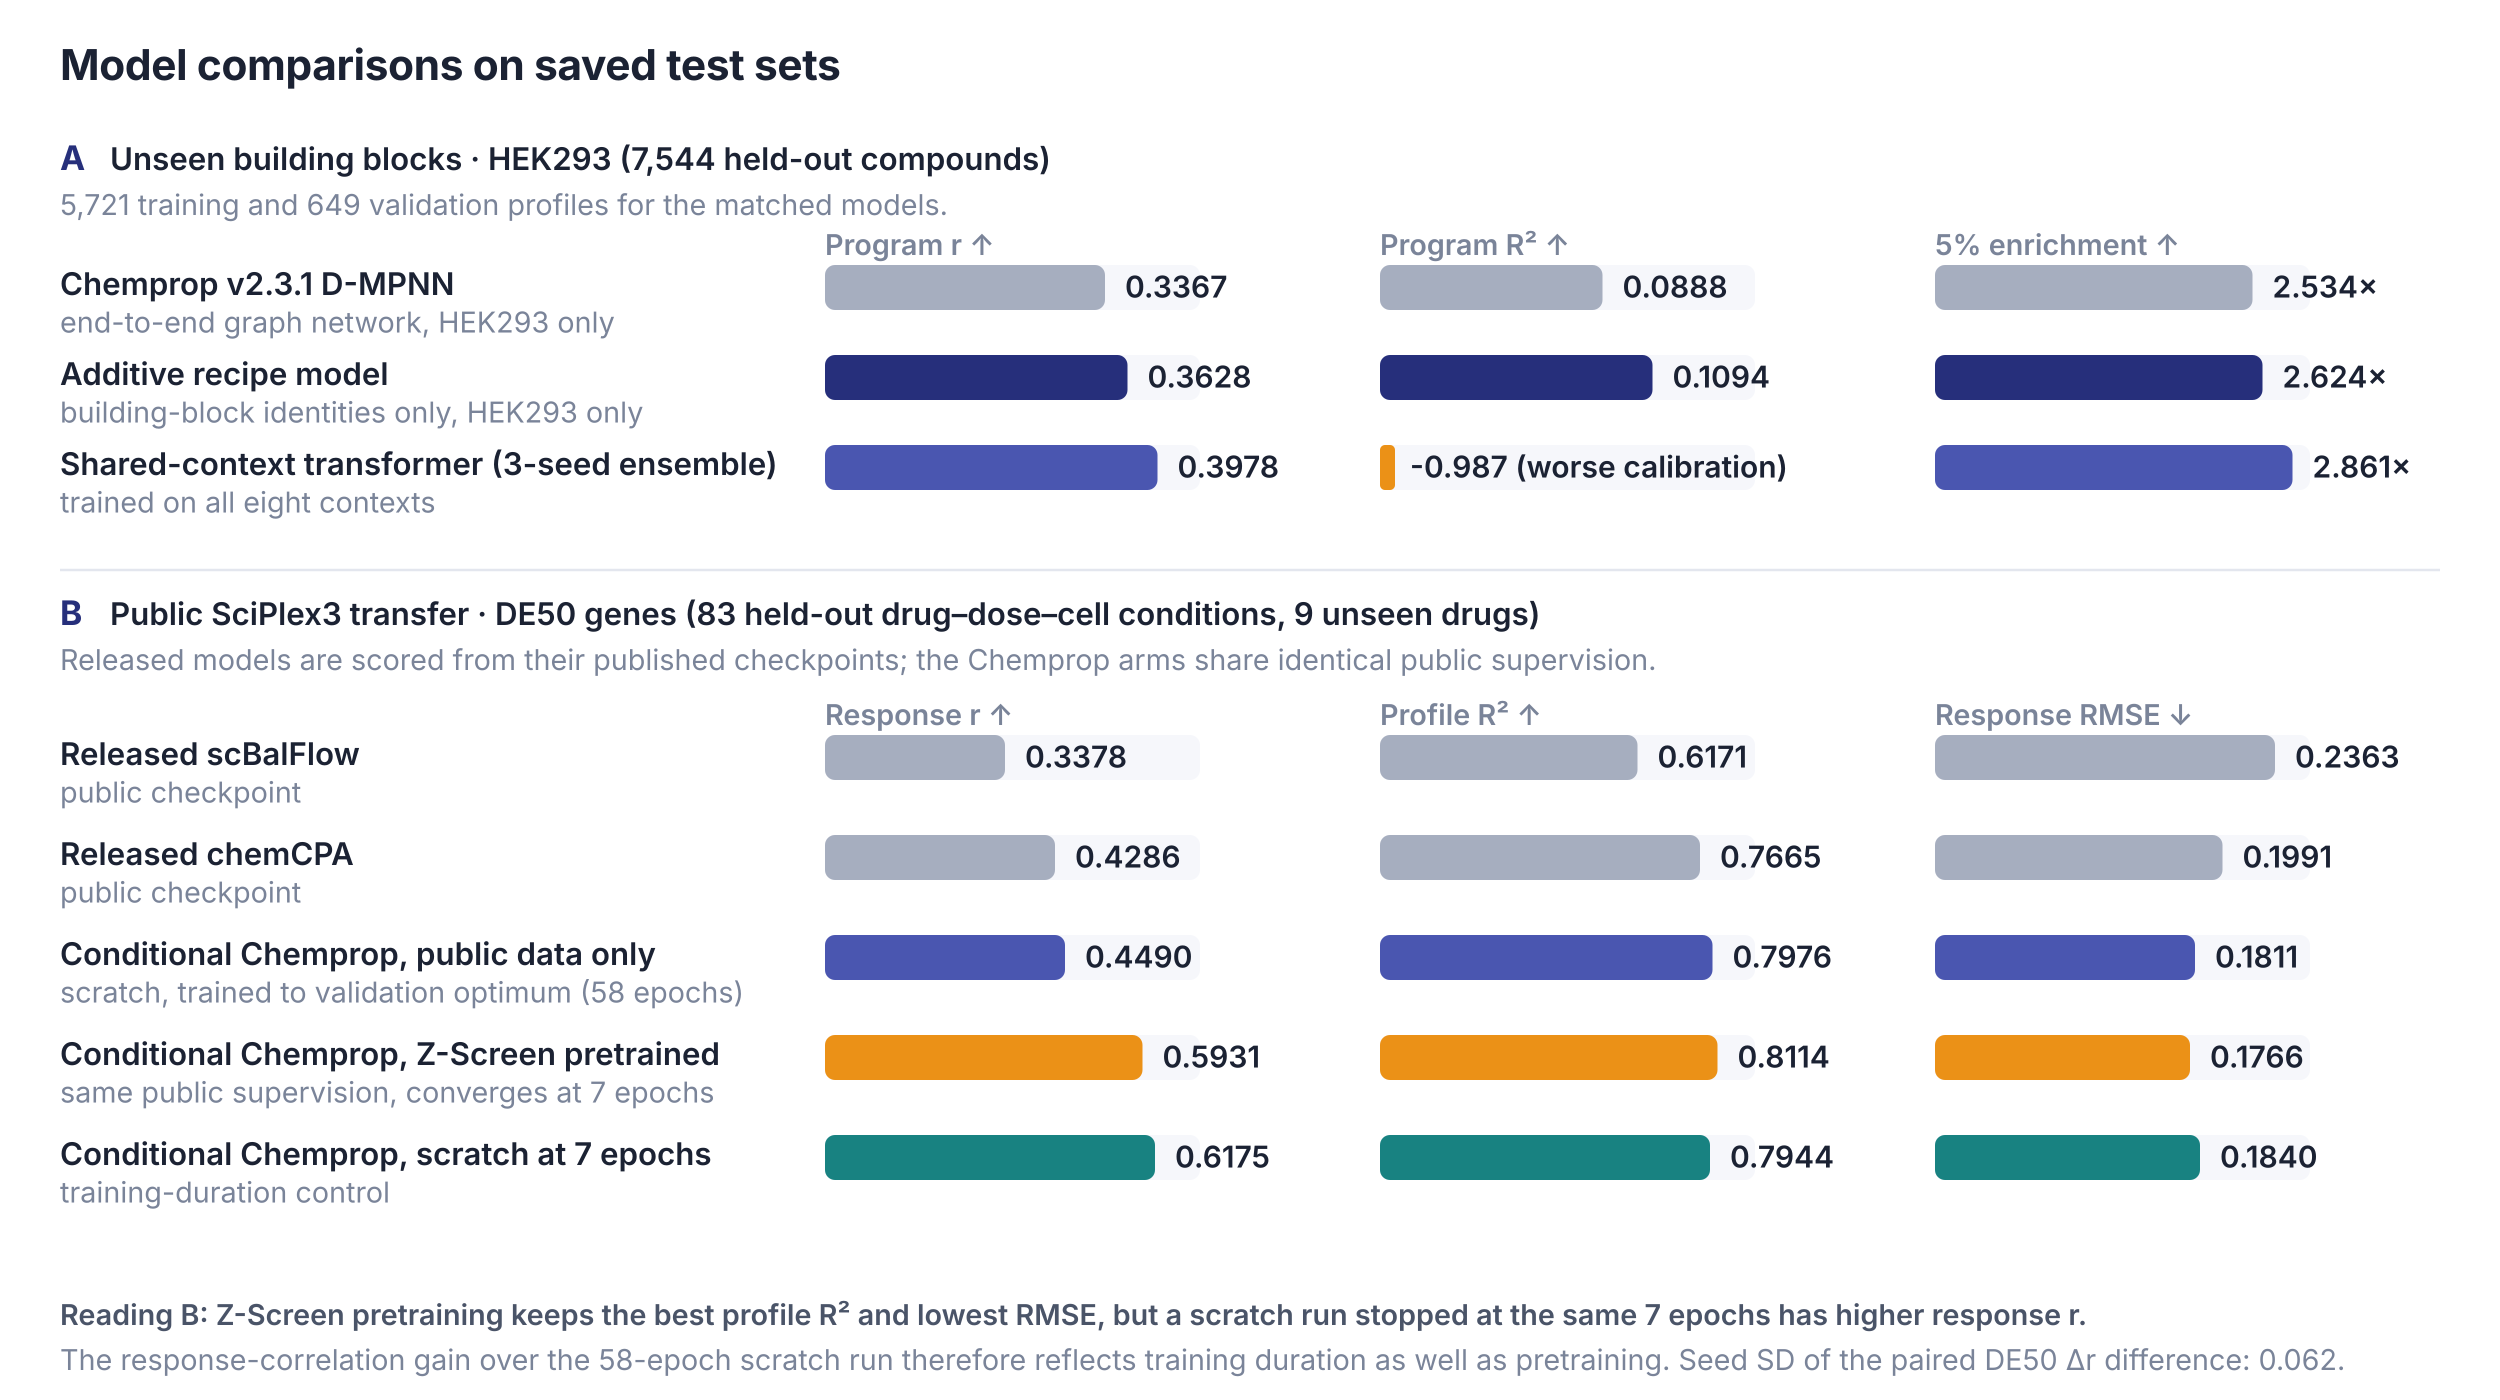
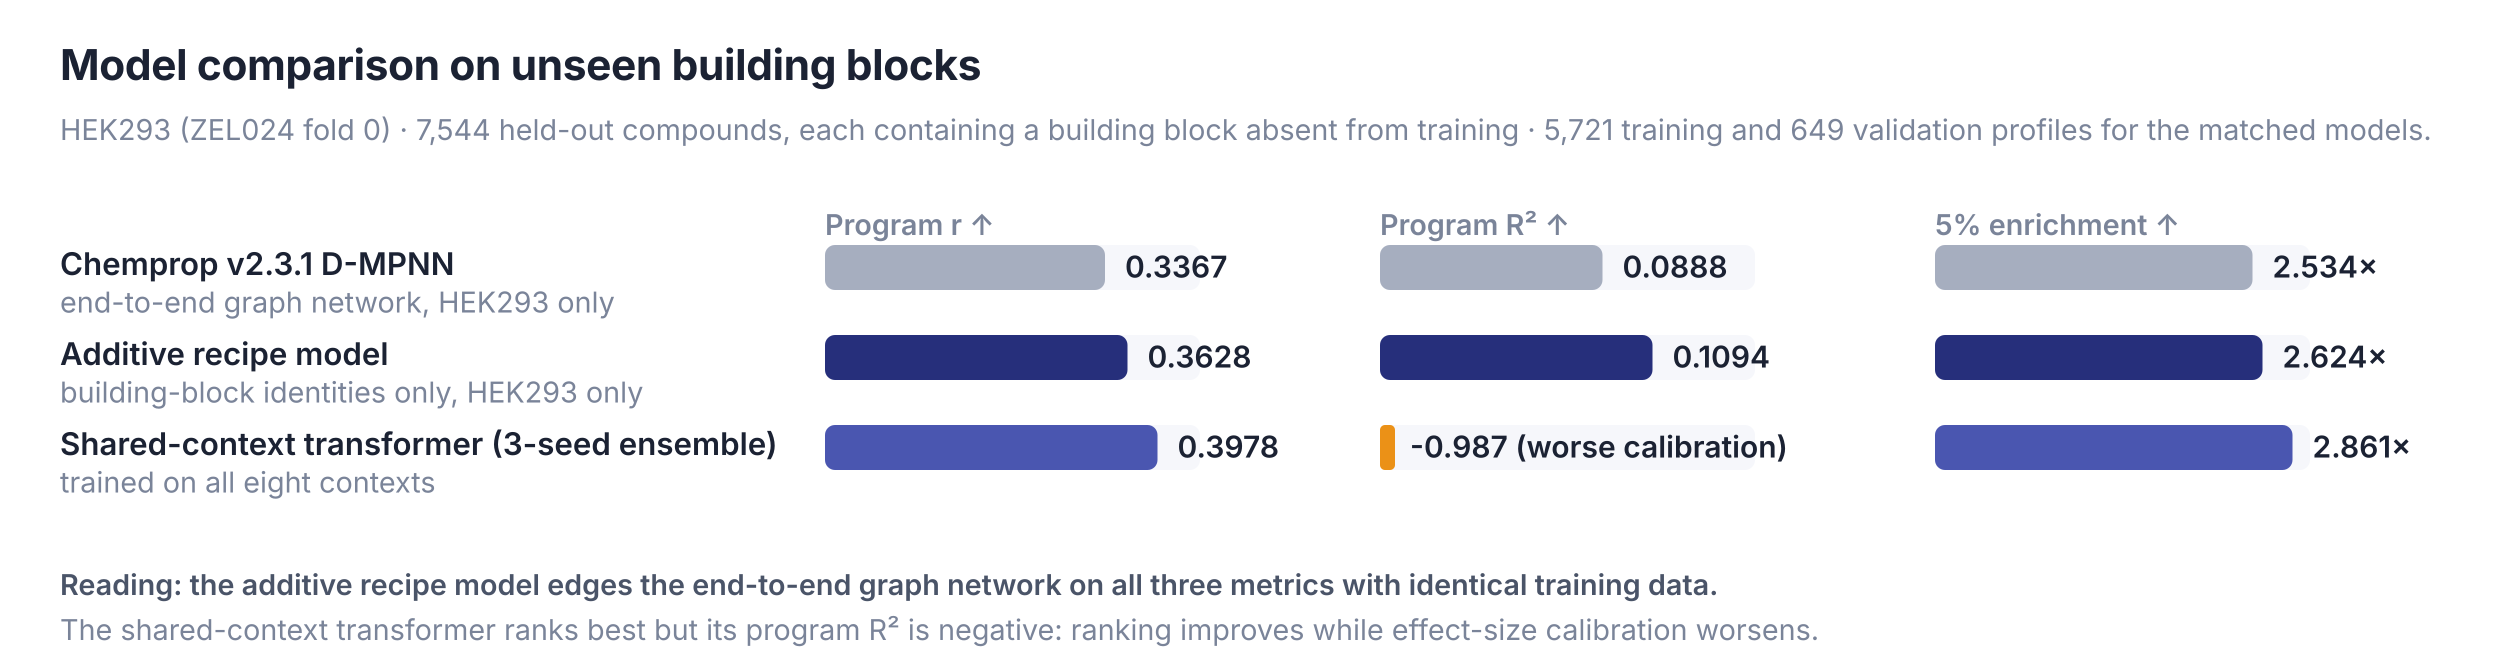
- <svg xmlns="http://www.w3.org/2000/svg" viewBox="0 0 1000 560" width="1000" height="560" role="img" aria-label="Model comparisons on saved test sets: unseen building blocks in HEK293 and public SciPlex3 transfer" font-family="Inter, &quot;Segoe UI&quot;, system-ui, -apple-system, Roboto, Helvetica, Arial, sans-serif">
+ <svg xmlns="http://www.w3.org/2000/svg" viewBox="0 0 1000 268" width="1000" height="268" role="img" aria-label="Model comparison on unseen building blocks in HEK293" font-family="Inter, &quot;Segoe UI&quot;, system-ui, -apple-system, Roboto, Helvetica, Arial, sans-serif">
  <style>
  text{fill:#1B2233}
  .t-title{font-size:17px;font-weight:700;fill:#1B2233;letter-spacing:-0.01em}
  .t-sub{font-size:13px;fill:#4A5468}
  .t-panel{font-size:13.5px;font-weight:700;fill:#262F7B}
  .t-lbl{font-size:12.5px;fill:#1B2233}
  .t-lbl2{font-size:11.5px;fill:#4A5468}
  .t-ax{font-size:11.5px;fill:#7A8499}
  .t-num{font-size:12px;font-weight:600;fill:#1B2233;font-variant-numeric:tabular-nums}
  .t-numw{font-size:12px;font-weight:600;fill:#fff;font-variant-numeric:tabular-nums}
  .t-big{font-size:26px;font-weight:800;fill:#262F7B;letter-spacing:-0.02em;font-variant-numeric:tabular-nums}
  .t-note{font-size:11.5px;fill:#7A8499}
  .t-card{font-size:13px;font-weight:700;fill:#262F7B;letter-spacing:0.02em}
  .t-line{font-size:11.8px;fill:#1B2233}
  .t-kick{font-size:10.5px;font-weight:700;fill:#EB9117;letter-spacing:0.12em}
  .grid{stroke:#E3E6EE;stroke-width:1}
  .axis{stroke:#D6DAE4;stroke-width:1}
</style>
-   <rect width="1000" height="560" fill="#FFFFFF" />
-   <text x="24" y="32" class="t-title">Model comparisons on saved test sets</text>
-   <text x="24" y="68" class="t-panel">A</text>
-   <text x="44" y="68" class="t-lbl" font-weight="600">Unseen building blocks · HEK293 (7,544 held-out compounds)</text>
-   <text x="24" y="86" class="t-note">5,721 training and 649 validation profiles for the matched models.</text>
-   <text x="330" y="102" class="t-ax" font-weight="600">Program r ↑</text>
-   <text x="552" y="102" class="t-ax" font-weight="600">Program R² ↑</text>
-   <text x="774" y="102" class="t-ax" font-weight="600">5% enrichment ↑</text>
-   <text x="24" y="118" class="t-lbl" font-weight="600">Chemprop v2.3.1 D-MPNN</text>
-   <text x="24" y="133" class="t-note">end-to-end graph network, HEK293 only</text>
-   <rect x="330" y="106" width="150" height="18" rx="4" ry="4" fill="#F6F7FB" />
-   <rect x="330" y="106" width="112" height="18" rx="4" ry="4" fill="#A6AEBF" />
-   <text x="450" y="119" class="t-num">0.3367</text>
-   <rect x="552" y="106" width="150" height="18" rx="4" ry="4" fill="#F6F7FB" />
-   <rect x="552" y="106" width="89" height="18" rx="4" ry="4" fill="#A6AEBF" />
-   <text x="649" y="119" class="t-num">0.0888</text>
-   <rect x="774" y="106" width="150" height="18" rx="4" ry="4" fill="#F6F7FB" />
-   <rect x="774" y="106" width="127" height="18" rx="4" ry="4" fill="#A6AEBF" />
-   <text x="909" y="119" class="t-num">2.534×</text>
-   <text x="24" y="154" class="t-lbl" font-weight="600">Additive recipe model</text>
-   <text x="24" y="169" class="t-note">building-block identities only, HEK293 only</text>
-   <rect x="330" y="142" width="150" height="18" rx="4" ry="4" fill="#F6F7FB" />
-   <rect x="330" y="142" width="121" height="18" rx="4" ry="4" fill="#262F7B" />
-   <text x="459" y="155" class="t-num">0.3628</text>
-   <rect x="552" y="142" width="150" height="18" rx="4" ry="4" fill="#F6F7FB" />
-   <rect x="552" y="142" width="109" height="18" rx="4" ry="4" fill="#262F7B" />
-   <text x="669" y="155" class="t-num">0.1094</text>
-   <rect x="774" y="142" width="150" height="18" rx="4" ry="4" fill="#F6F7FB" />
-   <rect x="774" y="142" width="131" height="18" rx="4" ry="4" fill="#262F7B" />
-   <text x="913" y="155" class="t-num">2.624×</text>
-   <text x="24" y="190" class="t-lbl" font-weight="600">Shared-context transformer (3-seed ensemble)</text>
-   <text x="24" y="205" class="t-note">trained on all eight contexts</text>
-   <rect x="330" y="178" width="150" height="18" rx="4" ry="4" fill="#F6F7FB" />
-   <rect x="330" y="178" width="133" height="18" rx="4" ry="4" fill="#4A56B0" />
-   <text x="471" y="191" class="t-num">0.3978</text>
-   <rect x="552" y="178" width="150" height="18" rx="4" ry="4" fill="#F6F7FB" />
-   <rect x="552" y="178" width="6" height="18" rx="2" ry="2" fill="#EB9117" />
-   <text x="564" y="191" class="t-num" fill="#B86B07">-0.987 (worse calibration)</text>
-   <rect x="774" y="178" width="150" height="18" rx="4" ry="4" fill="#F6F7FB" />
-   <rect x="774" y="178" width="143" height="18" rx="4" ry="4" fill="#4A56B0" />
-   <text x="925" y="191" class="t-num">2.861×</text>
-   <line x1="24" y1="228" x2="976" y2="228" stroke="#E3E6EE" />
-   <text x="24" y="250" class="t-panel">B</text>
-   <text x="44" y="250" class="t-lbl" font-weight="600">Public SciPlex3 transfer · DE50 genes (83 held-out drug–dose–cell conditions, 9 unseen drugs)</text>
-   <text x="24" y="268" class="t-note">Released models are scored from their published checkpoints; the Chemprop arms share identical public supervision.</text>
-   <text x="330" y="290" class="t-ax" font-weight="600">Response r ↑</text>
-   <text x="552" y="290" class="t-ax" font-weight="600">Profile R² ↑</text>
-   <text x="774" y="290" class="t-ax" font-weight="600">Response RMSE ↓</text>
-   <text x="24" y="306" class="t-lbl" font-weight="600">Released scBalFlow</text>
-   <text x="24" y="321" class="t-note">public checkpoint</text>
-   <rect x="330" y="294" width="150" height="18" rx="4" ry="4" fill="#F6F7FB" />
-   <rect x="330" y="294" width="72" height="18" rx="4" ry="4" fill="#A6AEBF" />
-   <text x="410" y="307" class="t-num">0.3378</text>
-   <rect x="552" y="294" width="150" height="18" rx="4" ry="4" fill="#F6F7FB" />
-   <rect x="552" y="294" width="103" height="18" rx="4" ry="4" fill="#A6AEBF" />
-   <text x="663" y="307" class="t-num">0.6171</text>
-   <rect x="774" y="294" width="150" height="18" rx="4" ry="4" fill="#F6F7FB" />
-   <rect x="774" y="294" width="136" height="18" rx="4" ry="4" fill="#A6AEBF" />
-   <text x="918" y="307" class="t-num">0.2363</text>
-   <text x="24" y="346" class="t-lbl" font-weight="600">Released chemCPA</text>
-   <text x="24" y="361" class="t-note">public checkpoint</text>
-   <rect x="330" y="334" width="150" height="18" rx="4" ry="4" fill="#F6F7FB" />
-   <rect x="330" y="334" width="92" height="18" rx="4" ry="4" fill="#A6AEBF" />
-   <text x="430" y="347" class="t-num">0.4286</text>
-   <rect x="552" y="334" width="150" height="18" rx="4" ry="4" fill="#F6F7FB" />
-   <rect x="552" y="334" width="128" height="18" rx="4" ry="4" fill="#A6AEBF" />
-   <text x="688" y="347" class="t-num">0.7665</text>
-   <rect x="774" y="334" width="150" height="18" rx="4" ry="4" fill="#F6F7FB" />
-   <rect x="774" y="334" width="115" height="18" rx="4" ry="4" fill="#A6AEBF" />
-   <text x="897" y="347" class="t-num">0.1991</text>
-   <text x="24" y="386" class="t-lbl" font-weight="600">Conditional Chemprop, public data only</text>
-   <text x="24" y="401" class="t-note">scratch, trained to validation optimum (58 epochs)</text>
-   <rect x="330" y="374" width="150" height="18" rx="4" ry="4" fill="#F6F7FB" />
-   <rect x="330" y="374" width="96" height="18" rx="4" ry="4" fill="#4A56B0" />
-   <text x="434" y="387" class="t-num">0.4490</text>
-   <rect x="552" y="374" width="150" height="18" rx="4" ry="4" fill="#F6F7FB" />
-   <rect x="552" y="374" width="133" height="18" rx="4" ry="4" fill="#4A56B0" />
-   <text x="693" y="387" class="t-num">0.7976</text>
-   <rect x="774" y="374" width="150" height="18" rx="4" ry="4" fill="#F6F7FB" />
-   <rect x="774" y="374" width="104" height="18" rx="4" ry="4" fill="#4A56B0" />
-   <text x="886" y="387" class="t-num">0.1811</text>
-   <text x="24" y="426" class="t-lbl" font-weight="600">Conditional Chemprop, Z-Screen pretrained</text>
-   <text x="24" y="441" class="t-note">same public supervision, converges at 7 epochs</text>
-   <rect x="330" y="414" width="150" height="18" rx="4" ry="4" fill="#F6F7FB" />
-   <rect x="330" y="414" width="127" height="18" rx="4" ry="4" fill="#EB9117" />
-   <text x="465" y="427" class="t-num">0.5931</text>
-   <rect x="552" y="414" width="150" height="18" rx="4" ry="4" fill="#F6F7FB" />
-   <rect x="552" y="414" width="135" height="18" rx="4" ry="4" fill="#EB9117" />
-   <text x="695" y="427" class="t-num">0.8114</text>
-   <rect x="774" y="414" width="150" height="18" rx="4" ry="4" fill="#F6F7FB" />
-   <rect x="774" y="414" width="102" height="18" rx="4" ry="4" fill="#EB9117" />
-   <text x="884" y="427" class="t-num">0.1766</text>
-   <text x="24" y="466" class="t-lbl" font-weight="600">Conditional Chemprop, scratch at 7 epochs</text>
-   <text x="24" y="481" class="t-note">training-duration control</text>
-   <rect x="330" y="454" width="150" height="18" rx="4" ry="4" fill="#F6F7FB" />
-   <rect x="330" y="454" width="132" height="18" rx="4" ry="4" fill="#188281" />
-   <text x="470" y="467" class="t-num">0.6175</text>
-   <rect x="552" y="454" width="150" height="18" rx="4" ry="4" fill="#F6F7FB" />
-   <rect x="552" y="454" width="132" height="18" rx="4" ry="4" fill="#188281" />
-   <text x="692" y="467" class="t-num">0.7944</text>
-   <rect x="774" y="454" width="150" height="18" rx="4" ry="4" fill="#F6F7FB" />
-   <rect x="774" y="454" width="106" height="18" rx="4" ry="4" fill="#188281" />
-   <text x="888" y="467" class="t-num">0.1840</text>
-   <text x="24" y="530" class="t-lbl2" fill="#188281" font-weight="600">Reading B: Z-Screen pretraining keeps the best profile R² and lowest RMSE, but a scratch run stopped at the same 7 epochs has higher response r.</text>
-   <text x="24" y="548" class="t-note">The response-correlation gain over the 58-epoch scratch run therefore reflects training duration as well as pretraining. Seed SD of the paired DE50 Δr difference: 0.062.</text>
+   <rect width="1000" height="268" fill="#FFFFFF" />
+   <text x="24" y="32" class="t-title">Model comparison on unseen building blocks</text>
+   <text x="24" y="56" class="t-note">HEK293 (ZEL024 fold 0) · 7,544 held-out compounds, each containing a building block absent from training · 5,721 training and 649 validation profiles for the matched models.</text>
+   <text x="330" y="94" class="t-ax" font-weight="600">Program r ↑</text>
+   <text x="552" y="94" class="t-ax" font-weight="600">Program R² ↑</text>
+   <text x="774" y="94" class="t-ax" font-weight="600">5% enrichment ↑</text>
+   <text x="24" y="110" class="t-lbl" font-weight="600">Chemprop v2.3.1 D-MPNN</text>
+   <text x="24" y="125" class="t-note">end-to-end graph network, HEK293 only</text>
+   <rect x="330" y="98" width="150" height="18" rx="4" ry="4" fill="#F6F7FB" />
+   <rect x="330" y="98" width="112" height="18" rx="4" ry="4" fill="#A6AEBF" />
+   <text x="450" y="111" class="t-num">0.3367</text>
+   <rect x="552" y="98" width="150" height="18" rx="4" ry="4" fill="#F6F7FB" />
+   <rect x="552" y="98" width="89" height="18" rx="4" ry="4" fill="#A6AEBF" />
+   <text x="649" y="111" class="t-num">0.0888</text>
+   <rect x="774" y="98" width="150" height="18" rx="4" ry="4" fill="#F6F7FB" />
+   <rect x="774" y="98" width="127" height="18" rx="4" ry="4" fill="#A6AEBF" />
+   <text x="909" y="111" class="t-num">2.534×</text>
+   <text x="24" y="146" class="t-lbl" font-weight="600">Additive recipe model</text>
+   <text x="24" y="161" class="t-note">building-block identities only, HEK293 only</text>
+   <rect x="330" y="134" width="150" height="18" rx="4" ry="4" fill="#F6F7FB" />
+   <rect x="330" y="134" width="121" height="18" rx="4" ry="4" fill="#262F7B" />
+   <text x="459" y="147" class="t-num">0.3628</text>
+   <rect x="552" y="134" width="150" height="18" rx="4" ry="4" fill="#F6F7FB" />
+   <rect x="552" y="134" width="109" height="18" rx="4" ry="4" fill="#262F7B" />
+   <text x="669" y="147" class="t-num">0.1094</text>
+   <rect x="774" y="134" width="150" height="18" rx="4" ry="4" fill="#F6F7FB" />
+   <rect x="774" y="134" width="131" height="18" rx="4" ry="4" fill="#262F7B" />
+   <text x="913" y="147" class="t-num">2.624×</text>
+   <text x="24" y="182" class="t-lbl" font-weight="600">Shared-context transformer (3-seed ensemble)</text>
+   <text x="24" y="197" class="t-note">trained on all eight contexts</text>
+   <rect x="330" y="170" width="150" height="18" rx="4" ry="4" fill="#F6F7FB" />
+   <rect x="330" y="170" width="133" height="18" rx="4" ry="4" fill="#4A56B0" />
+   <text x="471" y="183" class="t-num">0.3978</text>
+   <rect x="552" y="170" width="150" height="18" rx="4" ry="4" fill="#F6F7FB" />
+   <rect x="552" y="170" width="6" height="18" rx="2" ry="2" fill="#EB9117" />
+   <text x="564" y="183" class="t-num" fill="#B86B07">-0.987 (worse calibration)</text>
+   <rect x="774" y="170" width="150" height="18" rx="4" ry="4" fill="#F6F7FB" />
+   <rect x="774" y="170" width="143" height="18" rx="4" ry="4" fill="#4A56B0" />
+   <text x="925" y="183" class="t-num">2.861×</text>
+   <text x="24" y="238" class="t-lbl2" fill="#262F7B" font-weight="600">Reading: the additive recipe model edges the end-to-end graph network on all three metrics with identical training data.</text>
+   <text x="24" y="256" class="t-note">The shared-context transformer ranks best but its program R² is negative: ranking improves while effect-size calibration worsens.</text>
</svg>
